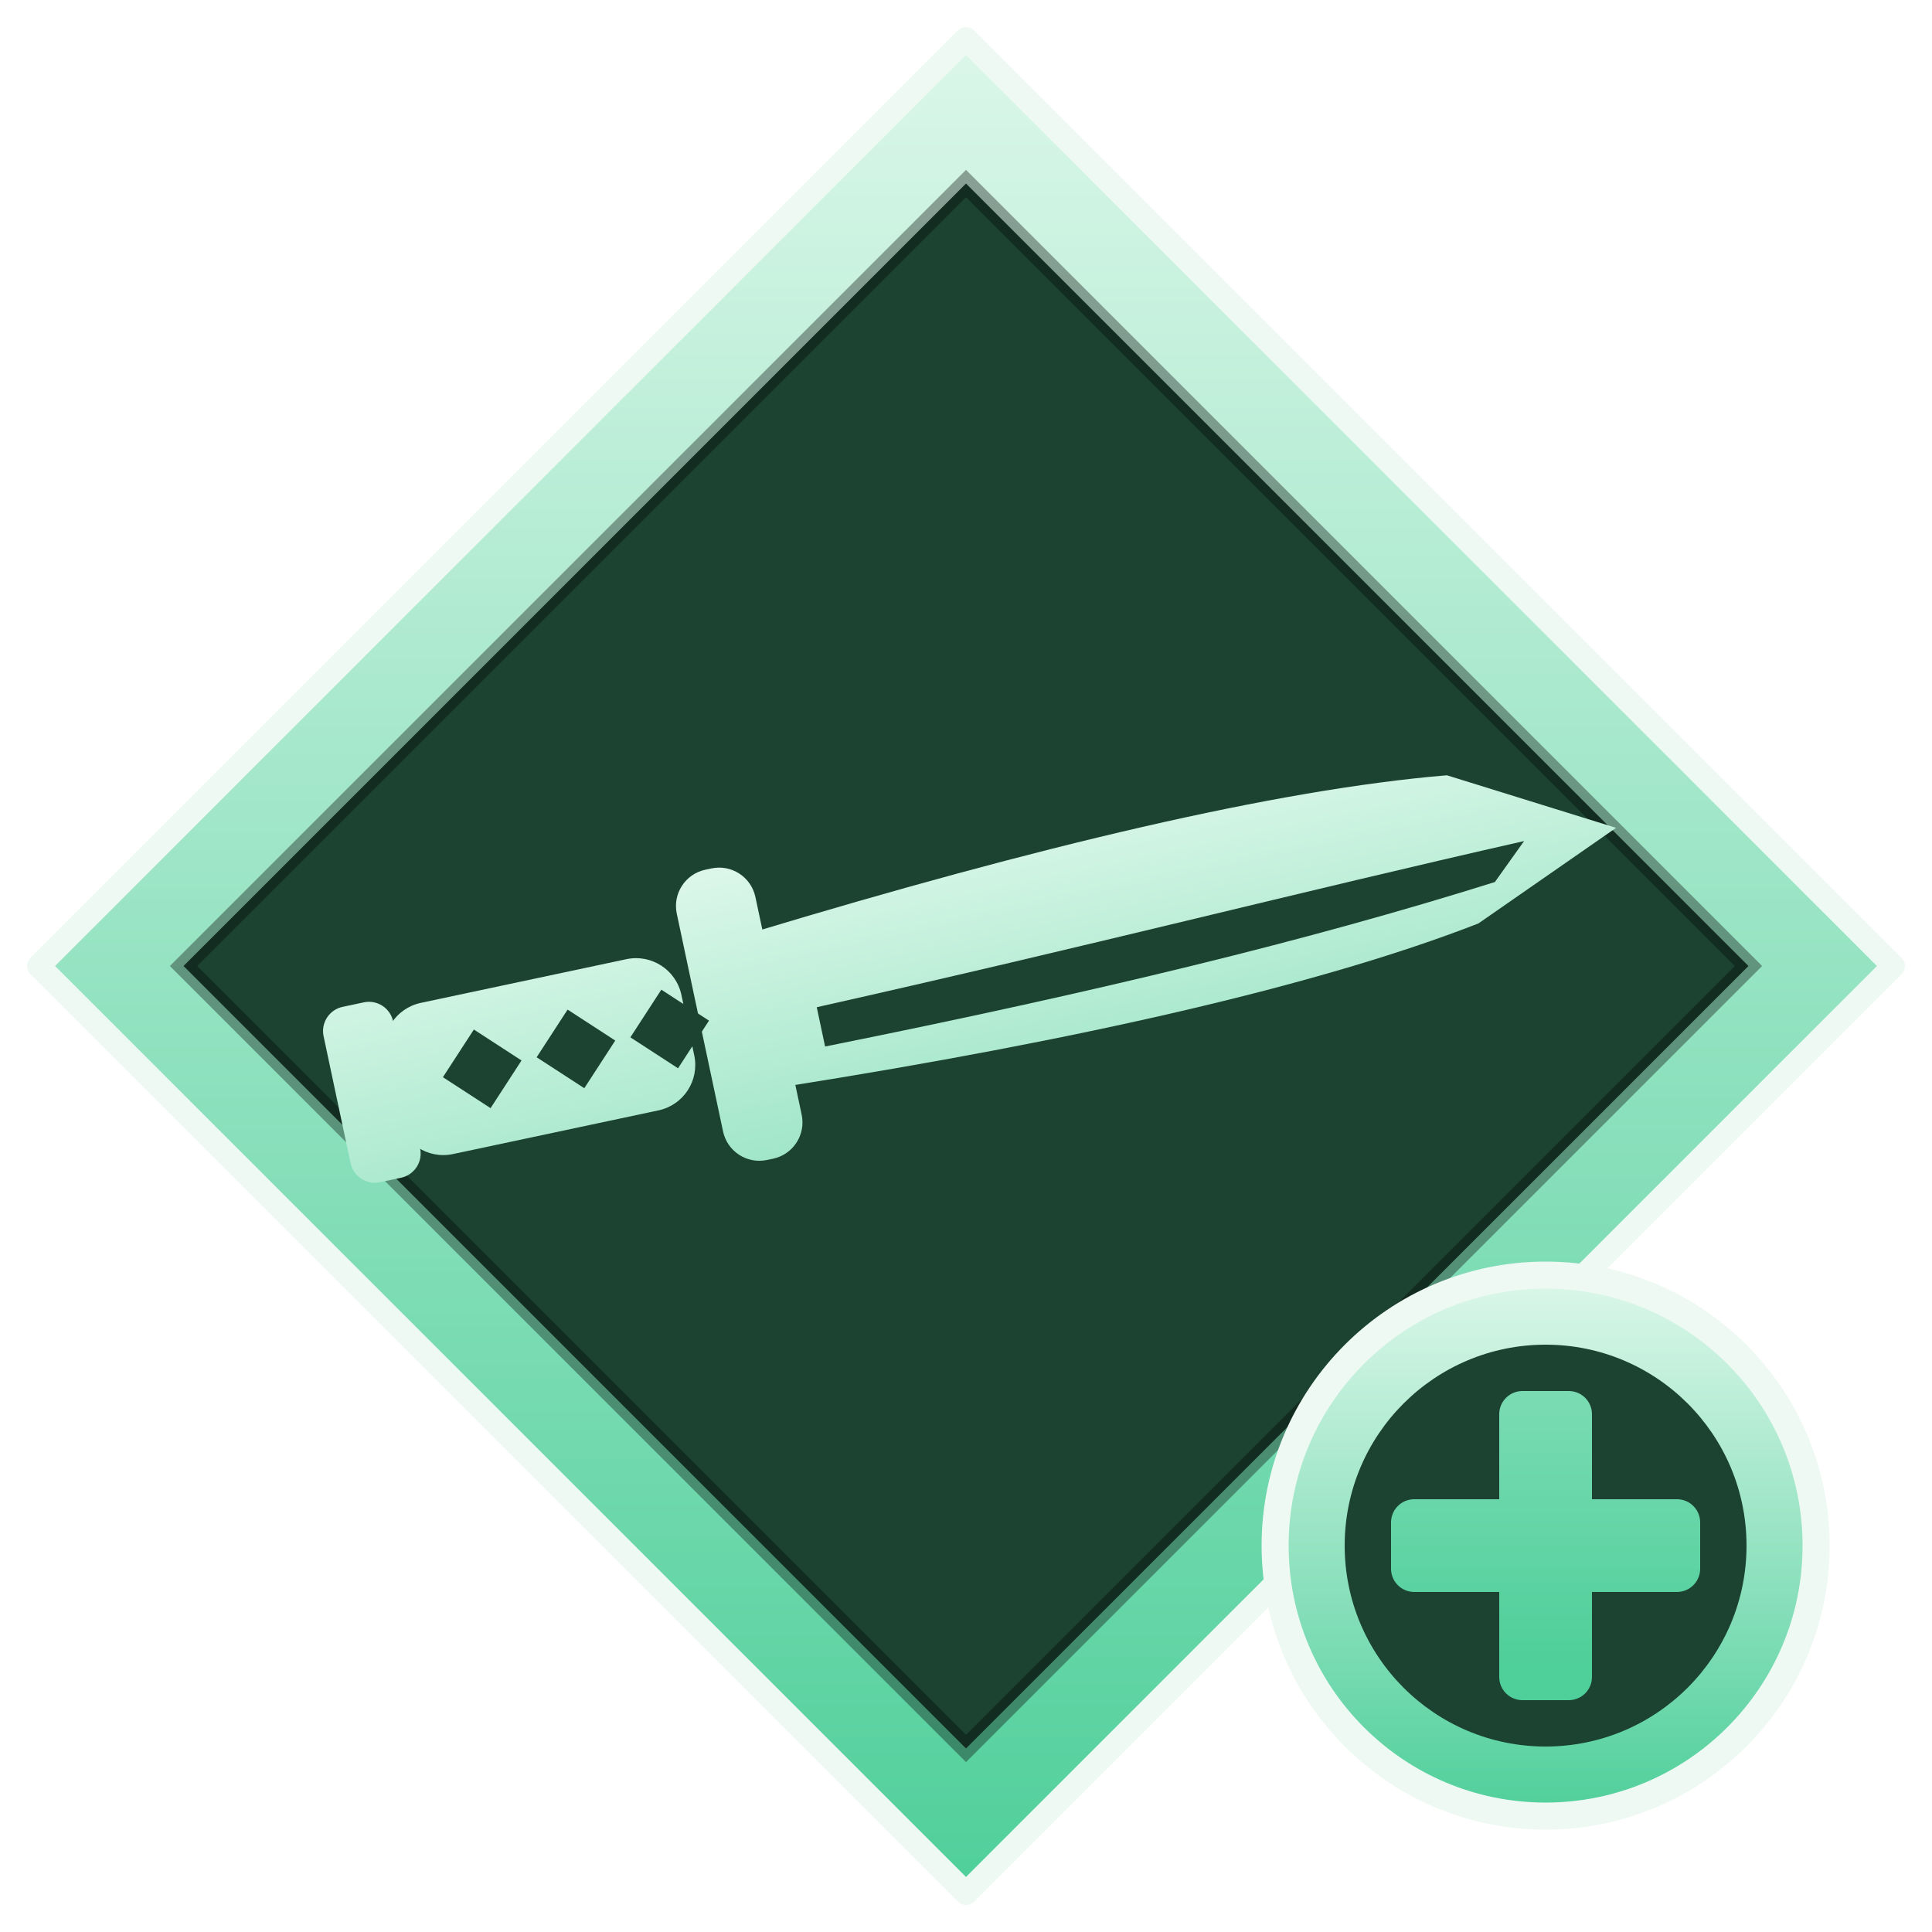
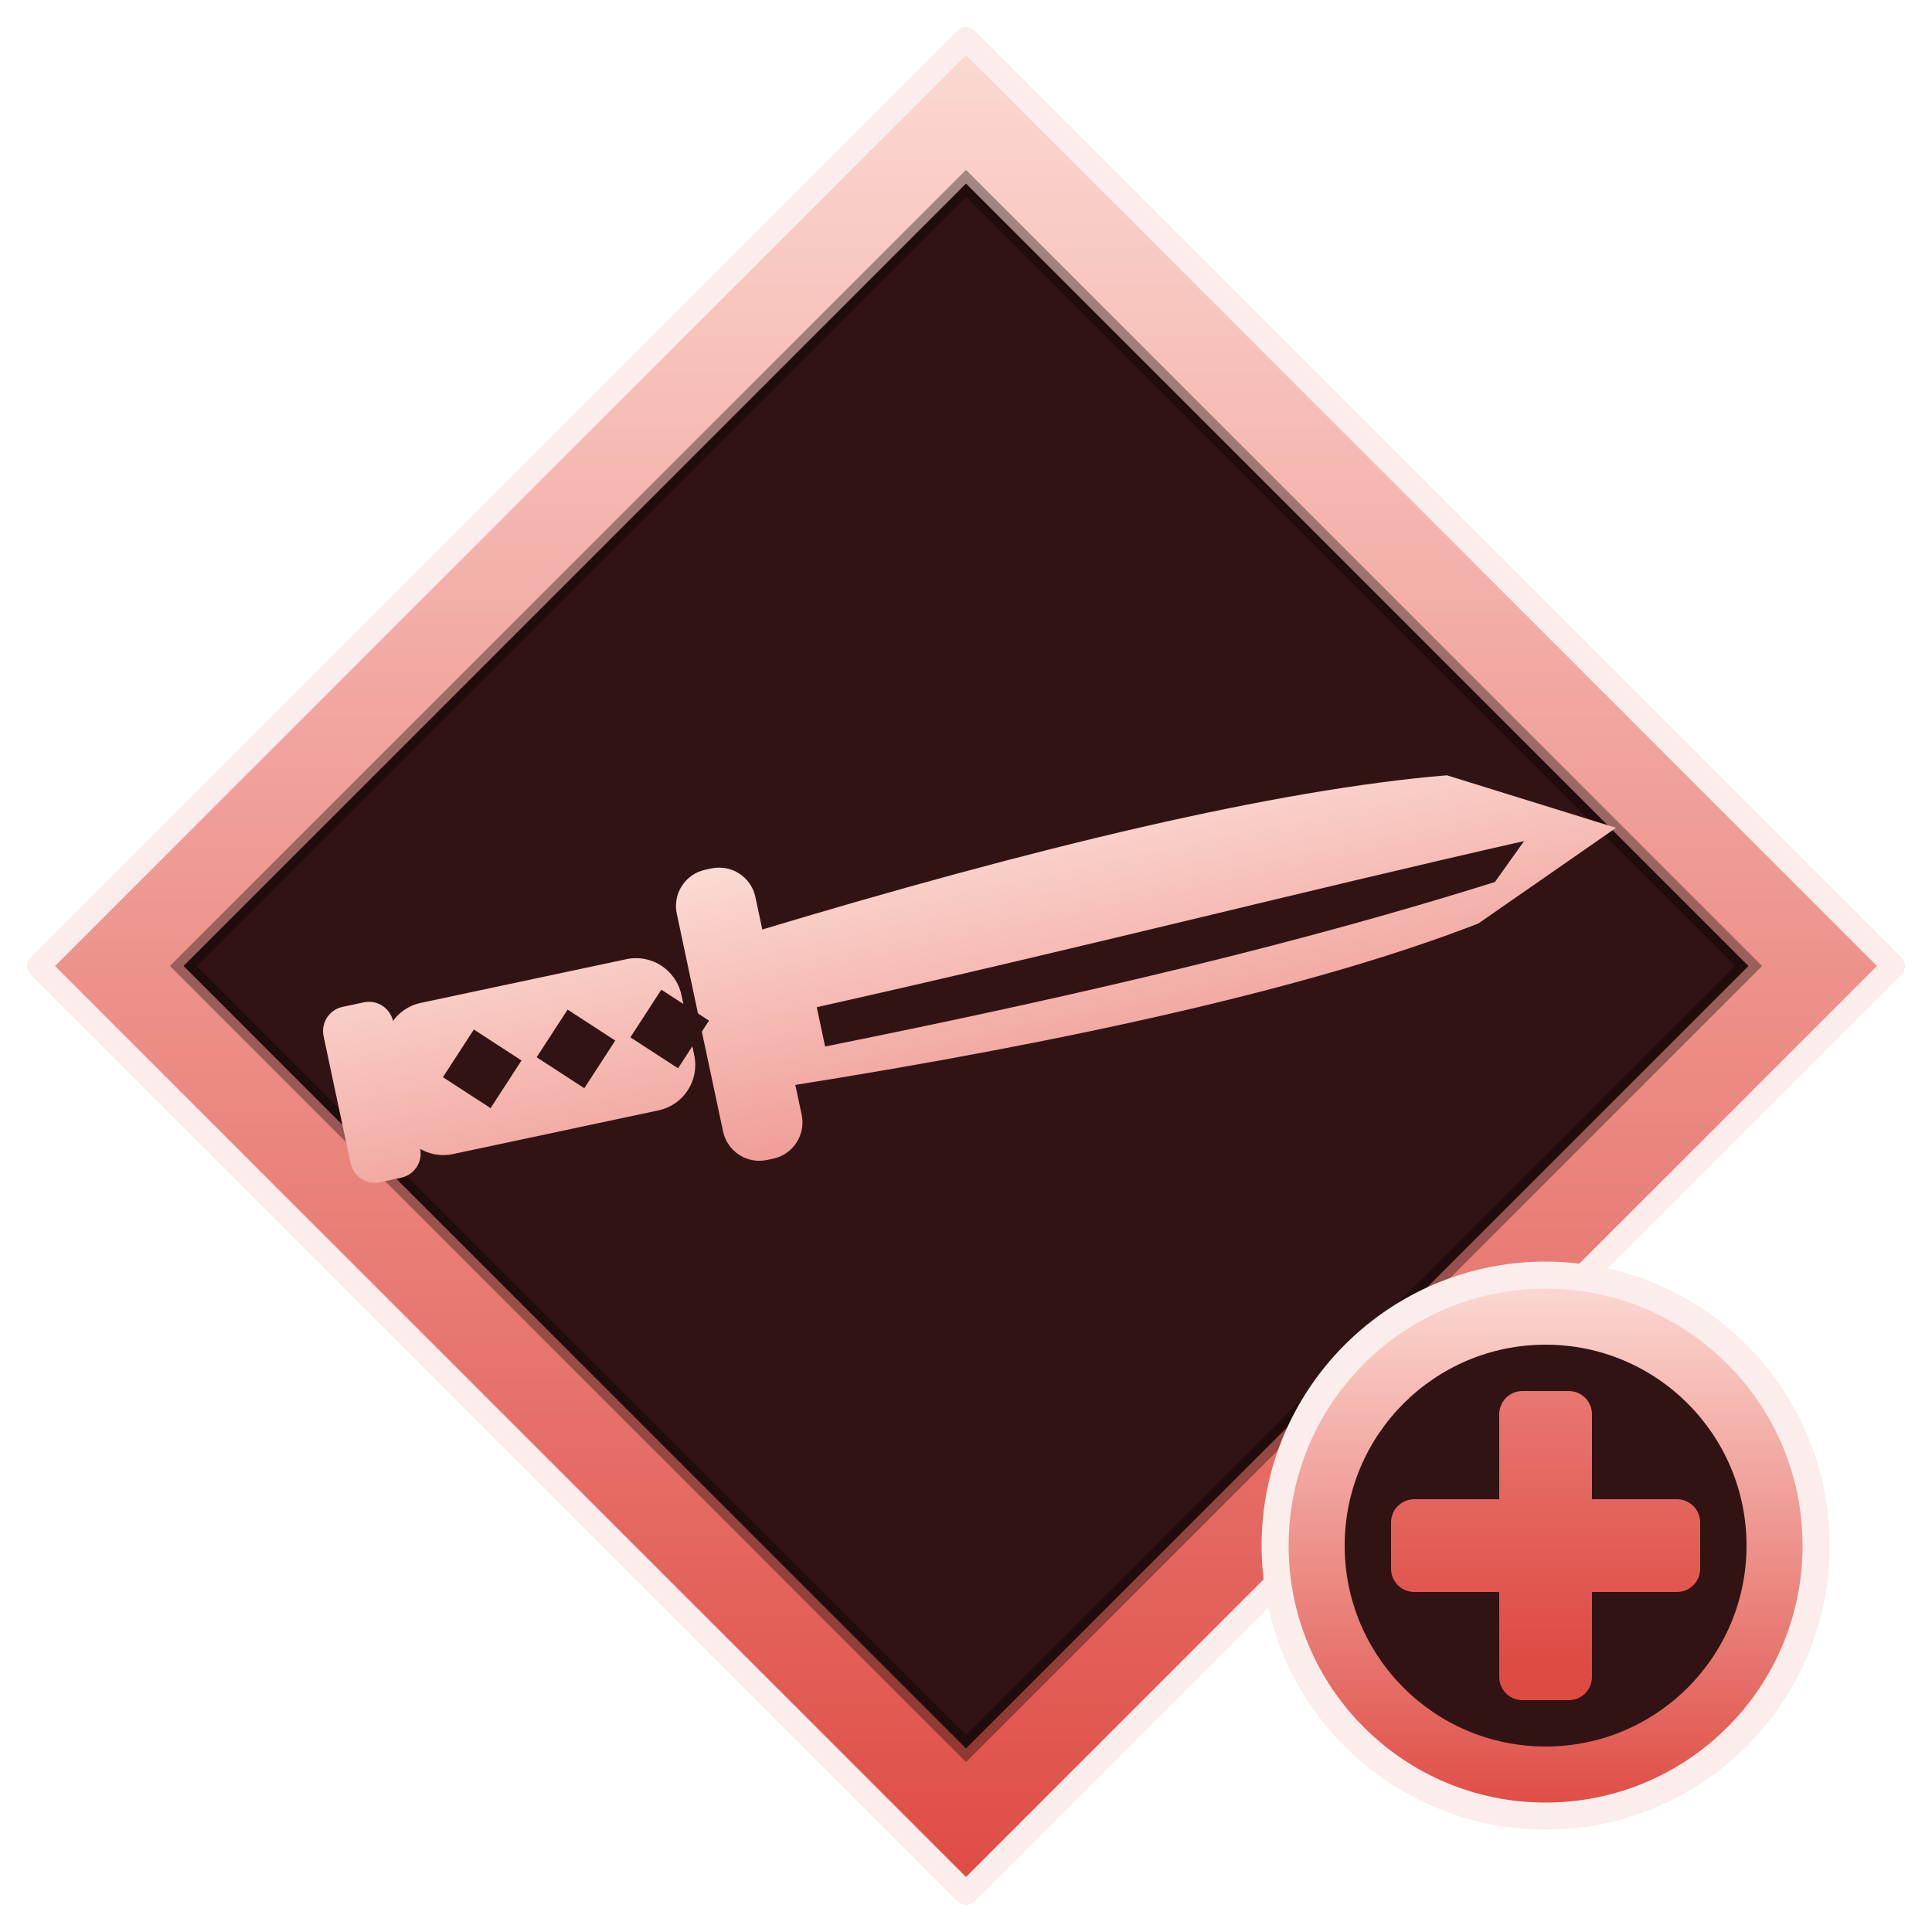
<svg xmlns="http://www.w3.org/2000/svg" viewBox="0 0 100 100">
  <defs>
    <linearGradient id="band" x1="0" y1="0" x2="0" y2="1">
-       <stop offset="0" stop-color="#dcf7ea" />
-       <stop offset="1" stop-color="#4fcf9a" />
+       <stop offset="0" stop-color="#fcdad4" />
+       <stop offset="1" stop-color="#de4b43" />
    </linearGradient>
    <linearGradient id="glyph" gradientUnits="userSpaceOnUse" x1="0" y1="16" x2="0" y2="86">
-       <stop offset="0" stop-color="#dcf7ea" />
-       <stop offset="0.35" stop-color="#dcf7ea" />
-       <stop offset="1" stop-color="#4fcf9a" />
+       <stop offset="0" stop-color="#fcdad4" />
+       <stop offset="0.35" stop-color="#fcdad4" />
+       <stop offset="1" stop-color="#de4b43" />
    </linearGradient>
  </defs>
-   <path d="M50 2 L98 50 L50 98 L2 50 Z" fill="url(#band)" stroke="#eef9f3" stroke-width="1.2" stroke-linejoin="round" />
-   <path d="M50 9.5 L90.5 50 L50 90.5 L9.5 50 Z" fill="#1c4332" />
+   <path d="M50 2 L98 50 L50 98 L2 50 Z" fill="url(#band)" stroke="#fbedeb" stroke-width="1.2" stroke-linejoin="round" />
+   <path d="M50 9.5 L90.5 50 L50 90.5 L9.5 50 Z" fill="#321313" />
  <path d="M50 9.5 L90.5 50 L50 90.5 L9.5 50 Z" fill="none" stroke="#000" stroke-opacity="0.35" stroke-width="1" />
  <g transform="translate(50 50) scale(0.8) translate(-50 -50)">
    <path d="M37 45 C56 43.4 72 43 83 44.4 L93 50 L83 54.2 C72 56 56 56.2 37 55.2 Z" fill="url(#glyph)" transform="rotate(-12 50 50)" />
-     <path d="M40 50.6 C58 50.4 72 49.8 87 49.6 L84.6 51.8 C72 53 58 53.4 40 53.2 Z" fill="#1c4332" transform="rotate(-12 50 50)" />
+     <path d="M40 50.6 C58 50.4 72 49.8 87 49.6 L84.6 51.8 C72 53 58 53.4 40 53.2 Z" fill="#321313" transform="rotate(-12 50 50)" />
    <path d="M34.8 40.4 H35.2 A2.4 2.4 0 0 1 37.6 42.8 V57.2 A2.4 2.4 0 0 1 35.2 59.6 H34.8 A2.4 2.4 0 0 1 32.4 57.2 V42.8 A2.4 2.4 0 0 1 34.8 40.4 Z" fill="url(#glyph)" transform="rotate(-12 50 50)" />
    <path d="M15 45 H28.6 A3 3 0 0 1 31.6 48 V52 A3 3 0 0 1 28.6 55 H15 A3 3 0 0 1 12 52 V48 A3 3 0 0 1 15 45 Z" fill="url(#glyph)" transform="rotate(-12 50 50)" />
-     <path d="M15.4 50 L18 47.4 L20.6 50 L18 52.6 Z" fill="#1c4332" transform="rotate(-12 50 50)" />
-     <path d="M21.6 50 L24.2 47.4 L26.8 50 L24.2 52.6 Z" fill="#1c4332" transform="rotate(-12 50 50)" />
-     <path d="M27.8 50 L30.4 47.4 L33 50 L30.4 52.6 Z" fill="#1c4332" transform="rotate(-12 50 50)" />
+     <path d="M15.4 50 L18 47.4 L20.6 50 L18 52.6 Z" fill="#321313" transform="rotate(-12 50 50)" />
+     <path d="M21.6 50 L24.2 47.4 L26.8 50 L24.2 52.6 Z" fill="#321313" transform="rotate(-12 50 50)" />
+     <path d="M27.8 50 L30.4 47.4 L33 50 L30.4 52.6 Z" fill="#321313" transform="rotate(-12 50 50)" />
    <path d="M10 44.2 H11.4 A1.6 1.6 0 0 1 13 45.8 V54.2 A1.6 1.6 0 0 1 11.4 55.8 H10 A1.6 1.6 0 0 1 8.4 54.2 V45.8 A1.6 1.6 0 0 1 10 44.2 Z" fill="url(#glyph)" transform="rotate(-12 50 50)" />
  </g>
  <g>
-     <circle cx="80" cy="80" r="14" fill="url(#band)" stroke="#eef9f3" stroke-width="1.4" />
-     <circle cx="80" cy="80" r="10.4" fill="#1c4332" />
+     <circle cx="80" cy="80" r="14" fill="url(#band)" stroke="#fbedeb" stroke-width="1.4" />
+     <circle cx="80" cy="80" r="10.4" fill="#321313" />
    <path d="M78.8 72 H81.2 A1.2 1.2 0 0 1 82.4 73.2 V86.8 A1.2 1.2 0 0 1 81.2 88 H78.8 A1.2 1.2 0 0 1 77.6 86.8 V73.2 A1.2 1.2 0 0 1 78.8 72 Z M73.2 77.6 H86.8 A1.2 1.2 0 0 1 88 78.8 V81.2 A1.2 1.2 0 0 1 86.8 82.4 H73.2 A1.2 1.2 0 0 1 72 81.2 V78.8 A1.2 1.2 0 0 1 73.2 77.6 Z" fill="url(#glyph)" />
  </g>
</svg>
